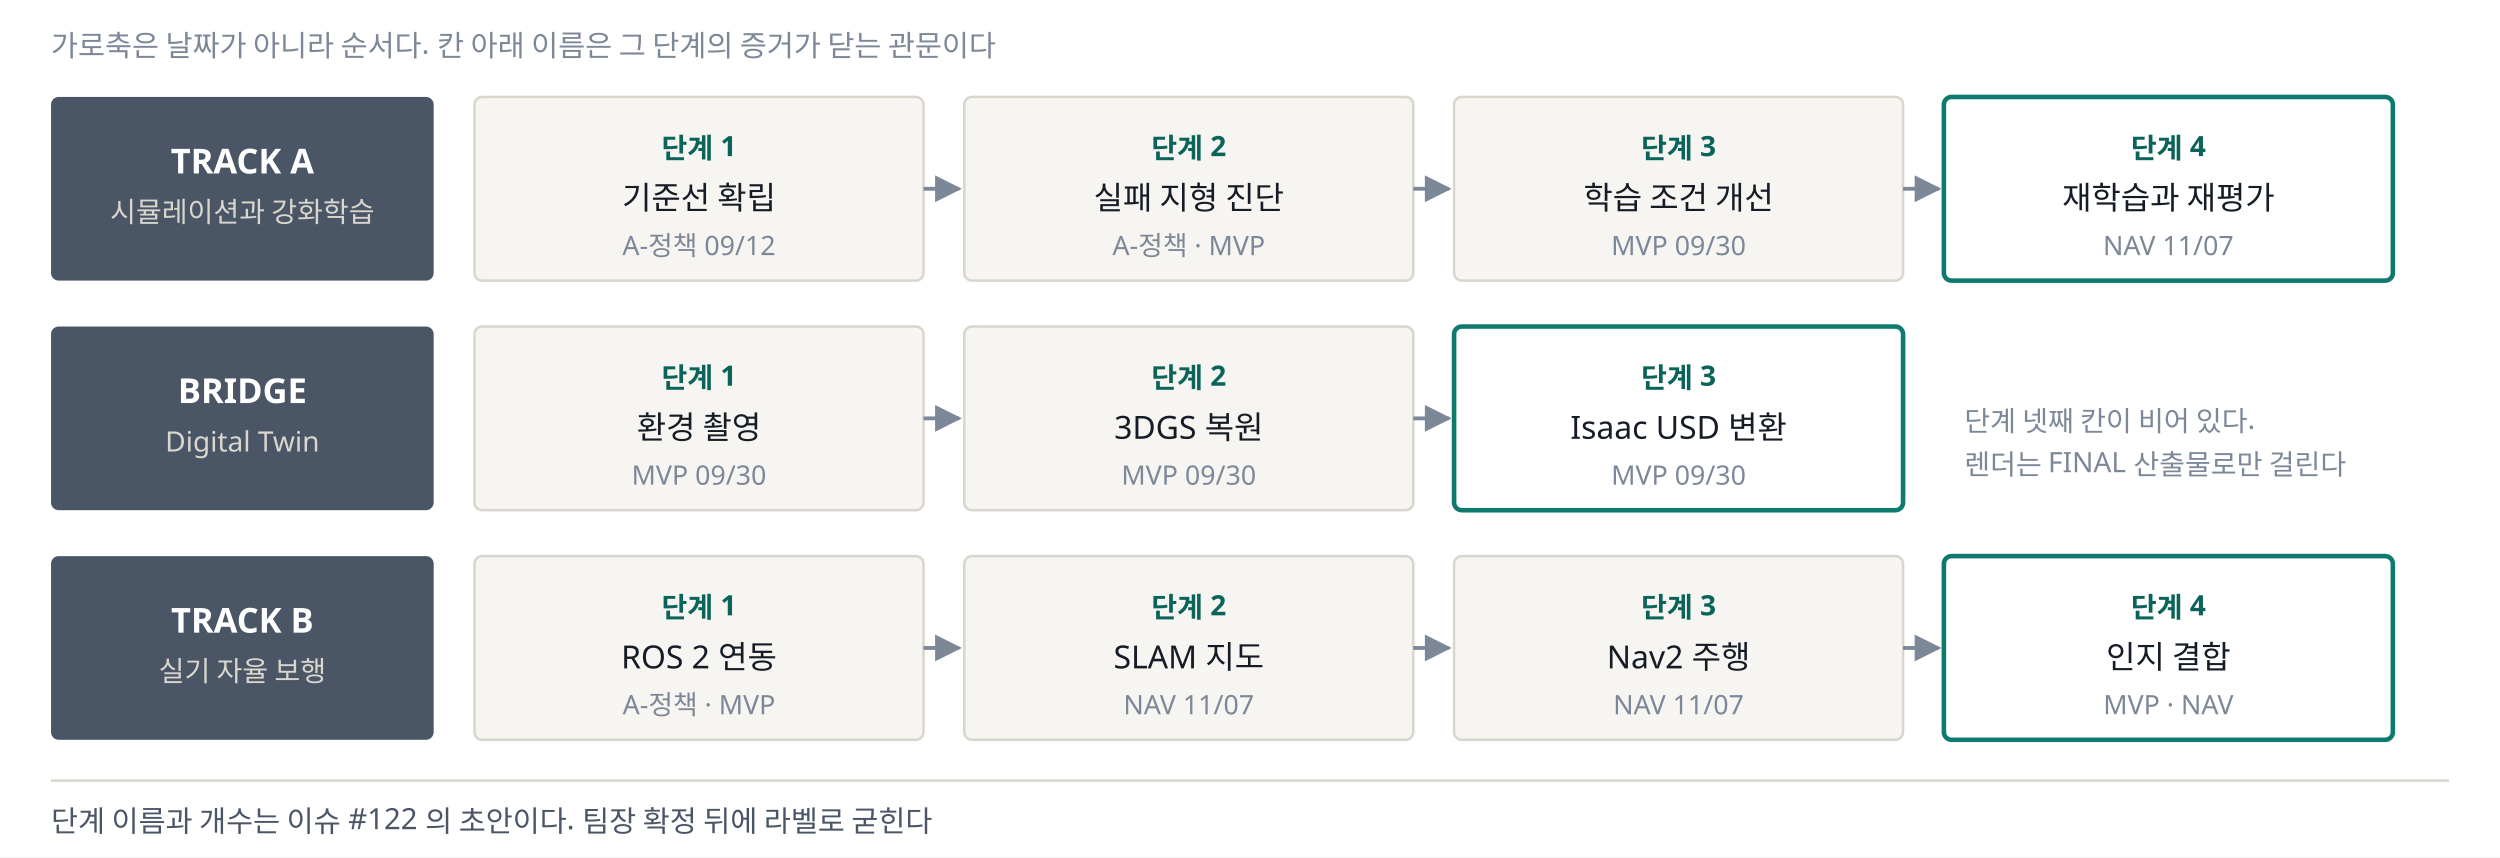
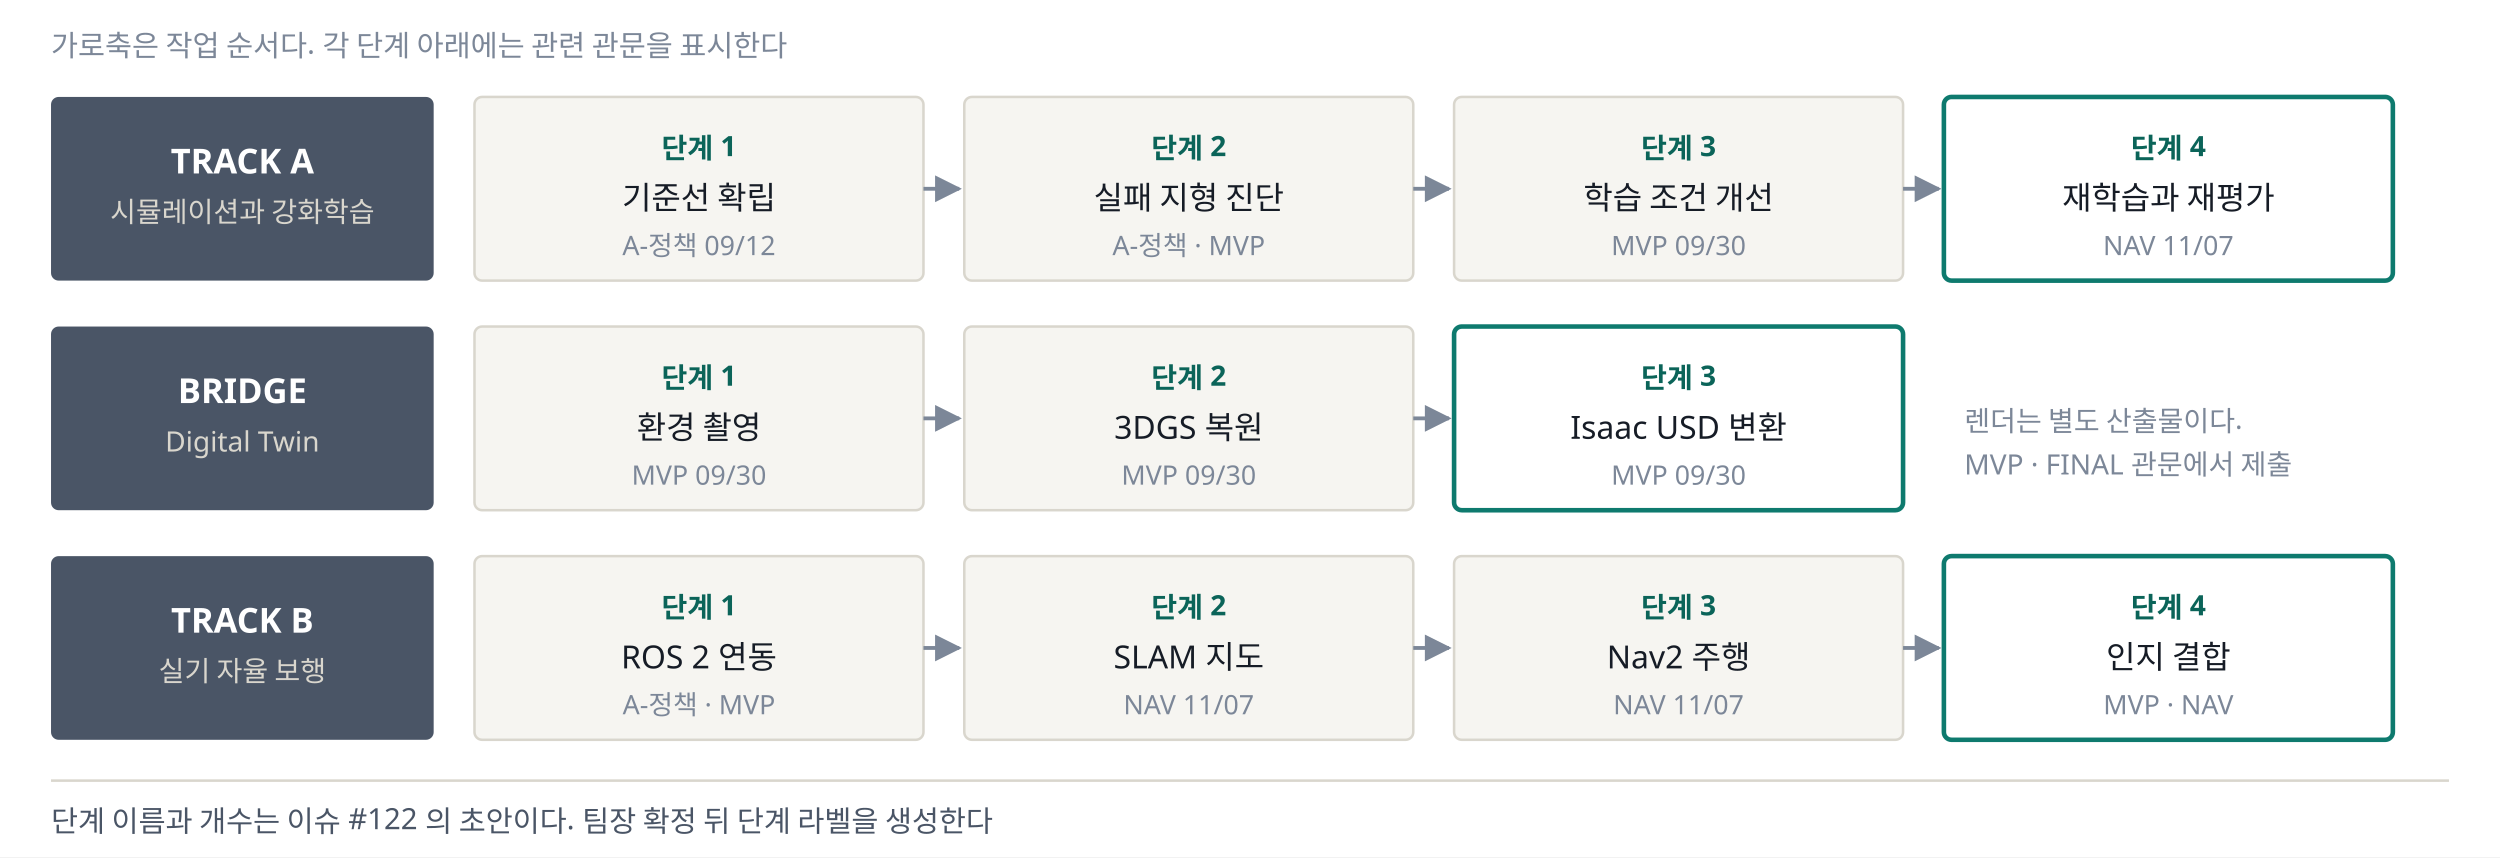
<svg xmlns="http://www.w3.org/2000/svg" viewBox="0 0 980 336" width="980" height="336" font-family="Malgun Gothic, 맑은 고딕, sans-serif">
  <defs>
    <marker id="as" viewBox="0 0 10 10" refX="9" refY="5" markerWidth="7" markerHeight="7" orient="auto">
      <path d="M0 0 L10 5 L0 10 z" fill="#7c8798" />
    </marker>
  </defs>
  <rect width="980" height="336" fill="#ffffff" />
-   <text x="20" y="22" fill="#7c8798" font-size="11.5">가로축은 날짜가 아니라 순서다. 칸 아래 이름은 그 단계의 증거가 닫는 관문이다</text>
+   <text x="20" y="22" fill="#7c8798" font-size="11.5">가로축은 작업 순서다. 각 단계 아래에는 관련 관문을 표시한다</text>
  <rect x="20" y="38" width="150" height="72" rx="3" fill="#4a5566" />
  <text x="95" y="68" text-anchor="middle" fill="#ffffff" font-size="13.5" font-weight="700">TRACK A</text>
  <text x="95" y="87" text-anchor="middle" fill="#d9d6cd" font-size="11">시뮬레이션과 강화학습</text>
  <g font-size="12.5">
    <rect x="186" y="38" width="176" height="72" rx="3" fill="#f6f5f1" stroke="#d9d6cd" />
    <text x="274" y="62" text-anchor="middle" fill="#0b6459" font-size="11" font-weight="700">단계 1</text>
    <text x="274" y="82" text-anchor="middle" fill="#161c26">기준선 확립</text>
    <text x="274" y="100" text-anchor="middle" fill="#7c8798" font-size="10.5">A-정책 09/12</text>
    <rect x="378" y="38" width="176" height="72" rx="3" fill="#f6f5f1" stroke="#d9d6cd" />
    <text x="466" y="62" text-anchor="middle" fill="#0b6459" font-size="11" font-weight="700">단계 2</text>
    <text x="466" y="82" text-anchor="middle" fill="#161c26">실패 지형 진단</text>
    <text x="466" y="100" text-anchor="middle" fill="#7c8798" font-size="10.5">A-정책 · MVP</text>
    <rect x="570" y="38" width="176" height="72" rx="3" fill="#f6f5f1" stroke="#d9d6cd" />
    <text x="658" y="62" text-anchor="middle" fill="#0b6459" font-size="11" font-weight="700">단계 3</text>
    <text x="658" y="82" text-anchor="middle" fill="#161c26">학습 조건 개선</text>
    <text x="658" y="100" text-anchor="middle" fill="#7c8798" font-size="10.5">MVP 09/30</text>
    <rect x="762" y="38" width="176" height="72" rx="3" fill="#ffffff" stroke="#0e7a6e" stroke-width="1.8" />
    <text x="850" y="62" text-anchor="middle" fill="#0b6459" font-size="11" font-weight="700">단계 4</text>
    <text x="850" y="82" text-anchor="middle" fill="#161c26">재학습과 재평가</text>
    <text x="850" y="100" text-anchor="middle" fill="#7c8798" font-size="10.5">NAV 11/07</text>
  </g>
  <line x1="362" y1="74" x2="376" y2="74" stroke="#7c8798" stroke-width="1.5" marker-end="url(#as)" />
  <line x1="554" y1="74" x2="568" y2="74" stroke="#7c8798" stroke-width="1.5" marker-end="url(#as)" />
  <line x1="746" y1="74" x2="760" y2="74" stroke="#7c8798" stroke-width="1.5" marker-end="url(#as)" />
  <rect x="20" y="128" width="150" height="72" rx="3" fill="#4a5566" />
  <text x="95" y="158" text-anchor="middle" fill="#ffffff" font-size="13.5" font-weight="700">BRIDGE</text>
  <text x="95" y="177" text-anchor="middle" fill="#d9d6cd" font-size="11">Digital Twin</text>
  <g font-size="12.5">
    <rect x="186" y="128" width="176" height="72" rx="3" fill="#f6f5f1" stroke="#d9d6cd" />
    <text x="274" y="152" text-anchor="middle" fill="#0b6459" font-size="11" font-weight="700">단계 1</text>
    <text x="274" y="172" text-anchor="middle" fill="#161c26">환경 촬영</text>
    <text x="274" y="190" text-anchor="middle" fill="#7c8798" font-size="10.5">MVP 09/30</text>
    <rect x="378" y="128" width="176" height="72" rx="3" fill="#f6f5f1" stroke="#d9d6cd" />
    <text x="466" y="152" text-anchor="middle" fill="#0b6459" font-size="11" font-weight="700">단계 2</text>
    <text x="466" y="172" text-anchor="middle" fill="#161c26">3DGS 복원</text>
    <text x="466" y="190" text-anchor="middle" fill="#7c8798" font-size="10.5">MVP 09/30</text>
    <rect x="570" y="128" width="176" height="72" rx="3" fill="#ffffff" stroke="#0e7a6e" stroke-width="1.8" />
    <text x="658" y="152" text-anchor="middle" fill="#0b6459" font-size="11" font-weight="700">단계 3</text>
    <text x="658" y="172" text-anchor="middle" fill="#161c26">Isaac USD 변환</text>
    <text x="658" y="190" text-anchor="middle" fill="#7c8798" font-size="10.5">MVP 09/30</text>
  </g>
  <line x1="362" y1="164" x2="376" y2="164" stroke="#7c8798" stroke-width="1.5" marker-end="url(#as)" />
  <line x1="554" y1="164" x2="568" y2="164" stroke="#7c8798" stroke-width="1.5" marker-end="url(#as)" />
-   <text x="770" y="169" fill="#7c8798" font-size="11">단계 넷째 칸이 비어 있다.</text>
-   <text x="770" y="186" fill="#7c8798" font-size="11">렌더는 FINAL 산출물로만 걸린다</text>
+   <text x="770" y="169" fill="#7c8798" font-size="11">렌더는 별도 산출물이다.</text>
+   <text x="770" y="186" fill="#7c8798" font-size="11">MVP · FINAL 관문에서 제출</text>
  <rect x="20" y="218" width="150" height="72" rx="3" fill="#4a5566" />
  <text x="95" y="248" text-anchor="middle" fill="#ffffff" font-size="13.5" font-weight="700">TRACK B</text>
  <text x="95" y="267" text-anchor="middle" fill="#d9d6cd" font-size="11">실기 자율 보행</text>
  <g font-size="12.5">
    <rect x="186" y="218" width="176" height="72" rx="3" fill="#f6f5f1" stroke="#d9d6cd" />
    <text x="274" y="242" text-anchor="middle" fill="#0b6459" font-size="11" font-weight="700">단계 1</text>
    <text x="274" y="262" text-anchor="middle" fill="#161c26">ROS 2 연동</text>
    <text x="274" y="280" text-anchor="middle" fill="#7c8798" font-size="10.5">A-정책 · MVP</text>
    <rect x="378" y="218" width="176" height="72" rx="3" fill="#f6f5f1" stroke="#d9d6cd" />
    <text x="466" y="242" text-anchor="middle" fill="#0b6459" font-size="11" font-weight="700">단계 2</text>
    <text x="466" y="262" text-anchor="middle" fill="#161c26">SLAM 지도</text>
    <text x="466" y="280" text-anchor="middle" fill="#7c8798" font-size="10.5">NAV 11/07</text>
    <rect x="570" y="218" width="176" height="72" rx="3" fill="#f6f5f1" stroke="#d9d6cd" />
    <text x="658" y="242" text-anchor="middle" fill="#0b6459" font-size="11" font-weight="700">단계 3</text>
    <text x="658" y="262" text-anchor="middle" fill="#161c26">Nav2 주행</text>
    <text x="658" y="280" text-anchor="middle" fill="#7c8798" font-size="10.5">NAV 11/07</text>
    <rect x="762" y="218" width="176" height="72" rx="3" fill="#ffffff" stroke="#0e7a6e" stroke-width="1.8" />
    <text x="850" y="242" text-anchor="middle" fill="#0b6459" font-size="11" font-weight="700">단계 4</text>
    <text x="850" y="262" text-anchor="middle" fill="#161c26">인지 결합</text>
    <text x="850" y="280" text-anchor="middle" fill="#7c8798" font-size="10.5">MVP · NAV</text>
  </g>
  <line x1="362" y1="254" x2="376" y2="254" stroke="#7c8798" stroke-width="1.5" marker-end="url(#as)" />
  <line x1="554" y1="254" x2="568" y2="254" stroke="#7c8798" stroke-width="1.5" marker-end="url(#as)" />
  <line x1="746" y1="254" x2="760" y2="254" stroke="#7c8798" stroke-width="1.5" marker-end="url(#as)" />
  <line x1="20" y1="306" x2="960" y2="306" stroke="#d9d6cd" stroke-width="1" />
-   <text x="20" y="326" fill="#4a5566" font-size="11.5">단계 이름과 개수는 이슈 #122 의 초안이다. 팀장 확정 뒤에 라벨로 굳힌다</text>
+   <text x="20" y="326" fill="#4a5566" font-size="11.5">단계 이름과 개수는 이슈 #122 의 초안이다. 팀장 확정 뒤 단계 라벨을 생성한다</text>
</svg>
